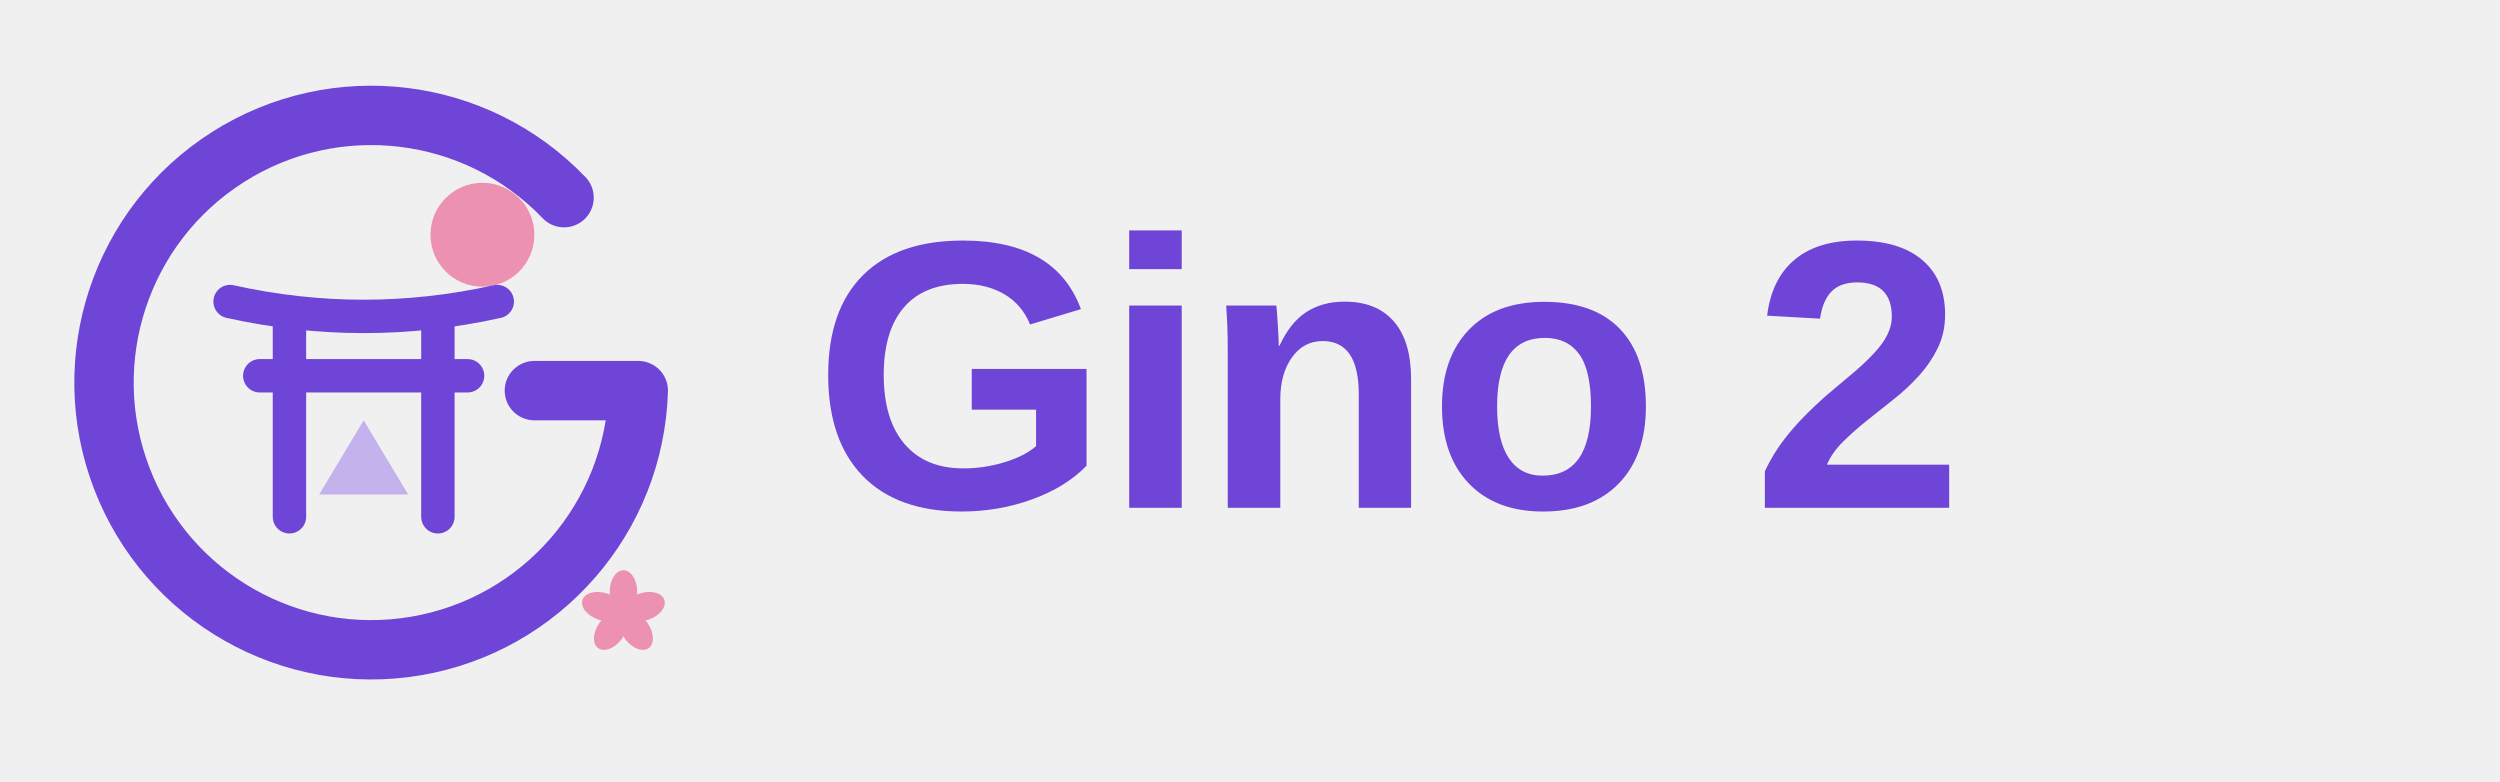
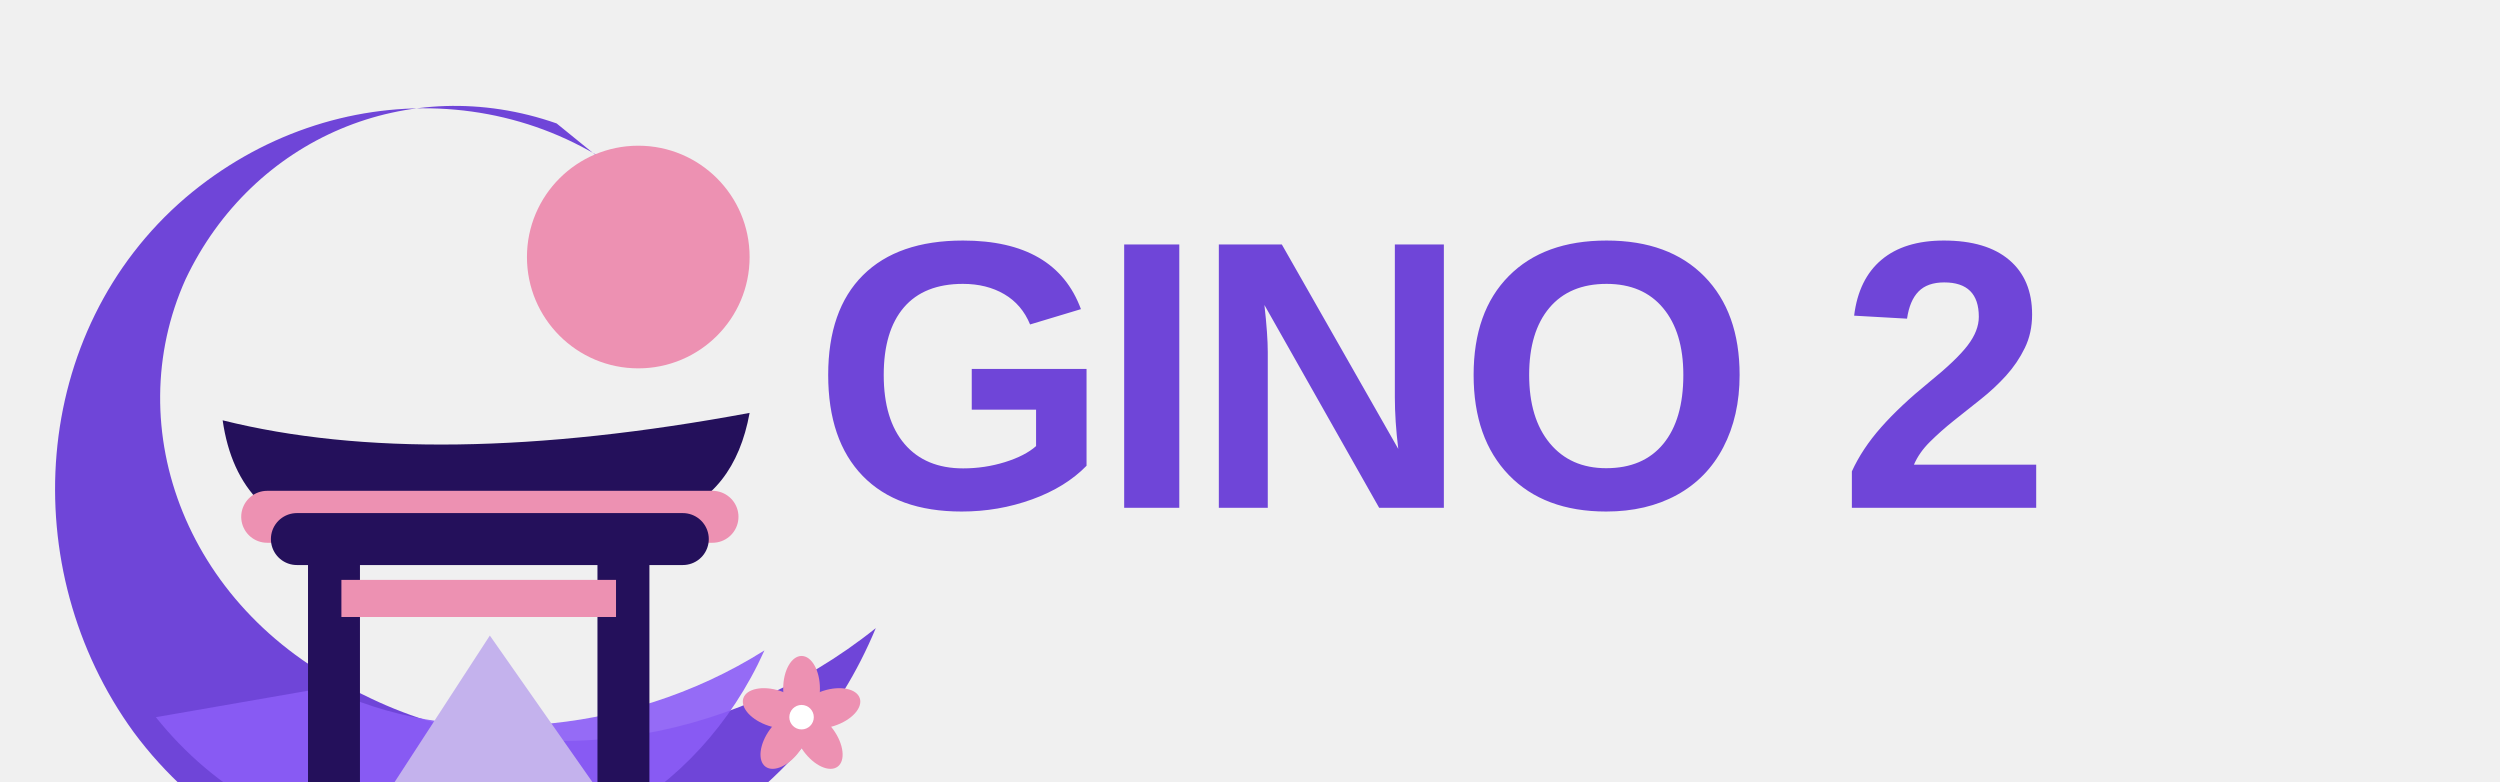
<svg xmlns="http://www.w3.org/2000/svg" width="640" height="200" viewBox="0 0 640 200" role="img" aria-label="Gino 2">
  <g transform="translate(0 5) scale(1.9)">
    <g>
-       <path d="M 76 24 A 36 36 0 1 0 86 50 H 72" fill="none" stroke="#6F45D8" stroke-width="8" stroke-linecap="round" stroke-linejoin="round" />
-       <circle cx="65" cy="29" r="7" fill="#ED91B2" />
-       <path d="M 43 64 L 49 54 L 55 64 Z" fill="#C4B2ED" />
-       <path d="M 31 38 Q 49 42 67 38 M 35 48 H 63 M 39 41 V 67 M 59 41 V 67" fill="none" stroke="#6F45D8" stroke-width="4.5" stroke-linecap="round" stroke-linejoin="round" />
-       <g transform="translate(84 80) scale(.58)" fill="#ED91B2">
-         <ellipse cx="0" cy="-5" rx="3.2" ry="5" transform="rotate(0)" />
-         <ellipse cx="0" cy="-5" rx="3.2" ry="5" transform="rotate(72)" />
-         <ellipse cx="0" cy="-5" rx="3.2" ry="5" transform="rotate(144)" />
-         <ellipse cx="0" cy="-5" rx="3.2" ry="5" transform="rotate(216)" />
-         <ellipse cx="0" cy="-5" rx="3.2" ry="5" transform="rotate(288)" />
+       <path d="M 91 27 C 74 8 45 7 25 24 C 4 42 2 74 18 96 C 35 119 69 126 94 110 C 105 103 113 94 118 82 C 98 98 71 102 49 91 C 25 80 16 55 25 35 C 34 16 55 7 75 14 Z" fill="#6F45D8" />
+       <path d="M 44 90 C 60 98 84 97 103 85 C 94 105 74 116 53 112 C 40 110 29 104 21 94 Z" fill="#8B5CF6" opacity=".9" />
+       <circle cx="86" cy="32" r="15" fill="#ED91B2" />
+       <path d="M 30 54 Q 58 61 101 53 Q 99 64 90 67 Q 57 73 35 65 Q 31 61 30 54 Z" fill="#24105B" />
+       <path d="M 36 67 H 96" stroke="#ED91B2" stroke-width="7" stroke-linecap="round" />
+       <path d="M 40 70 H 92 M 45 70 V 105 M 84 70 V 105" stroke="#24105B" stroke-width="7" stroke-linecap="round" />
+       <path d="M 46 78 H 83" stroke="#ED91B2" stroke-width="5" />
+       <path d="M 53 103 L 66 83 L 80 103 Z" fill="#C4B2ED" />
+       <g transform="translate(108 94) scale(.55)" fill="#ED91B2">
+         <ellipse cx="0" cy="-7" rx="4.5" ry="8" transform="rotate(0)" />
+         <ellipse cx="0" cy="-7" rx="4.5" ry="8" transform="rotate(72)" />
+         <ellipse cx="0" cy="-7" rx="4.5" ry="8" transform="rotate(144)" />
+         <ellipse cx="0" cy="-7" rx="4.5" ry="8" transform="rotate(216)" />
+         <ellipse cx="0" cy="-7" rx="4.5" ry="8" transform="rotate(288)" />
+         <circle r="3" fill="#fff" />
      </g>
    </g>
  </g>
-   <text x="208" y="130" fill="#6F45D8" font-family="Arial, Helvetica, sans-serif" font-size="98" font-weight="700" letter-spacing="-2">Gino 2</text>
+   <text x="208" y="130" fill="#6F45D8" font-family="Arial, Helvetica, sans-serif" font-size="98" font-weight="800" letter-spacing="-3">GINO 2</text>
</svg>
